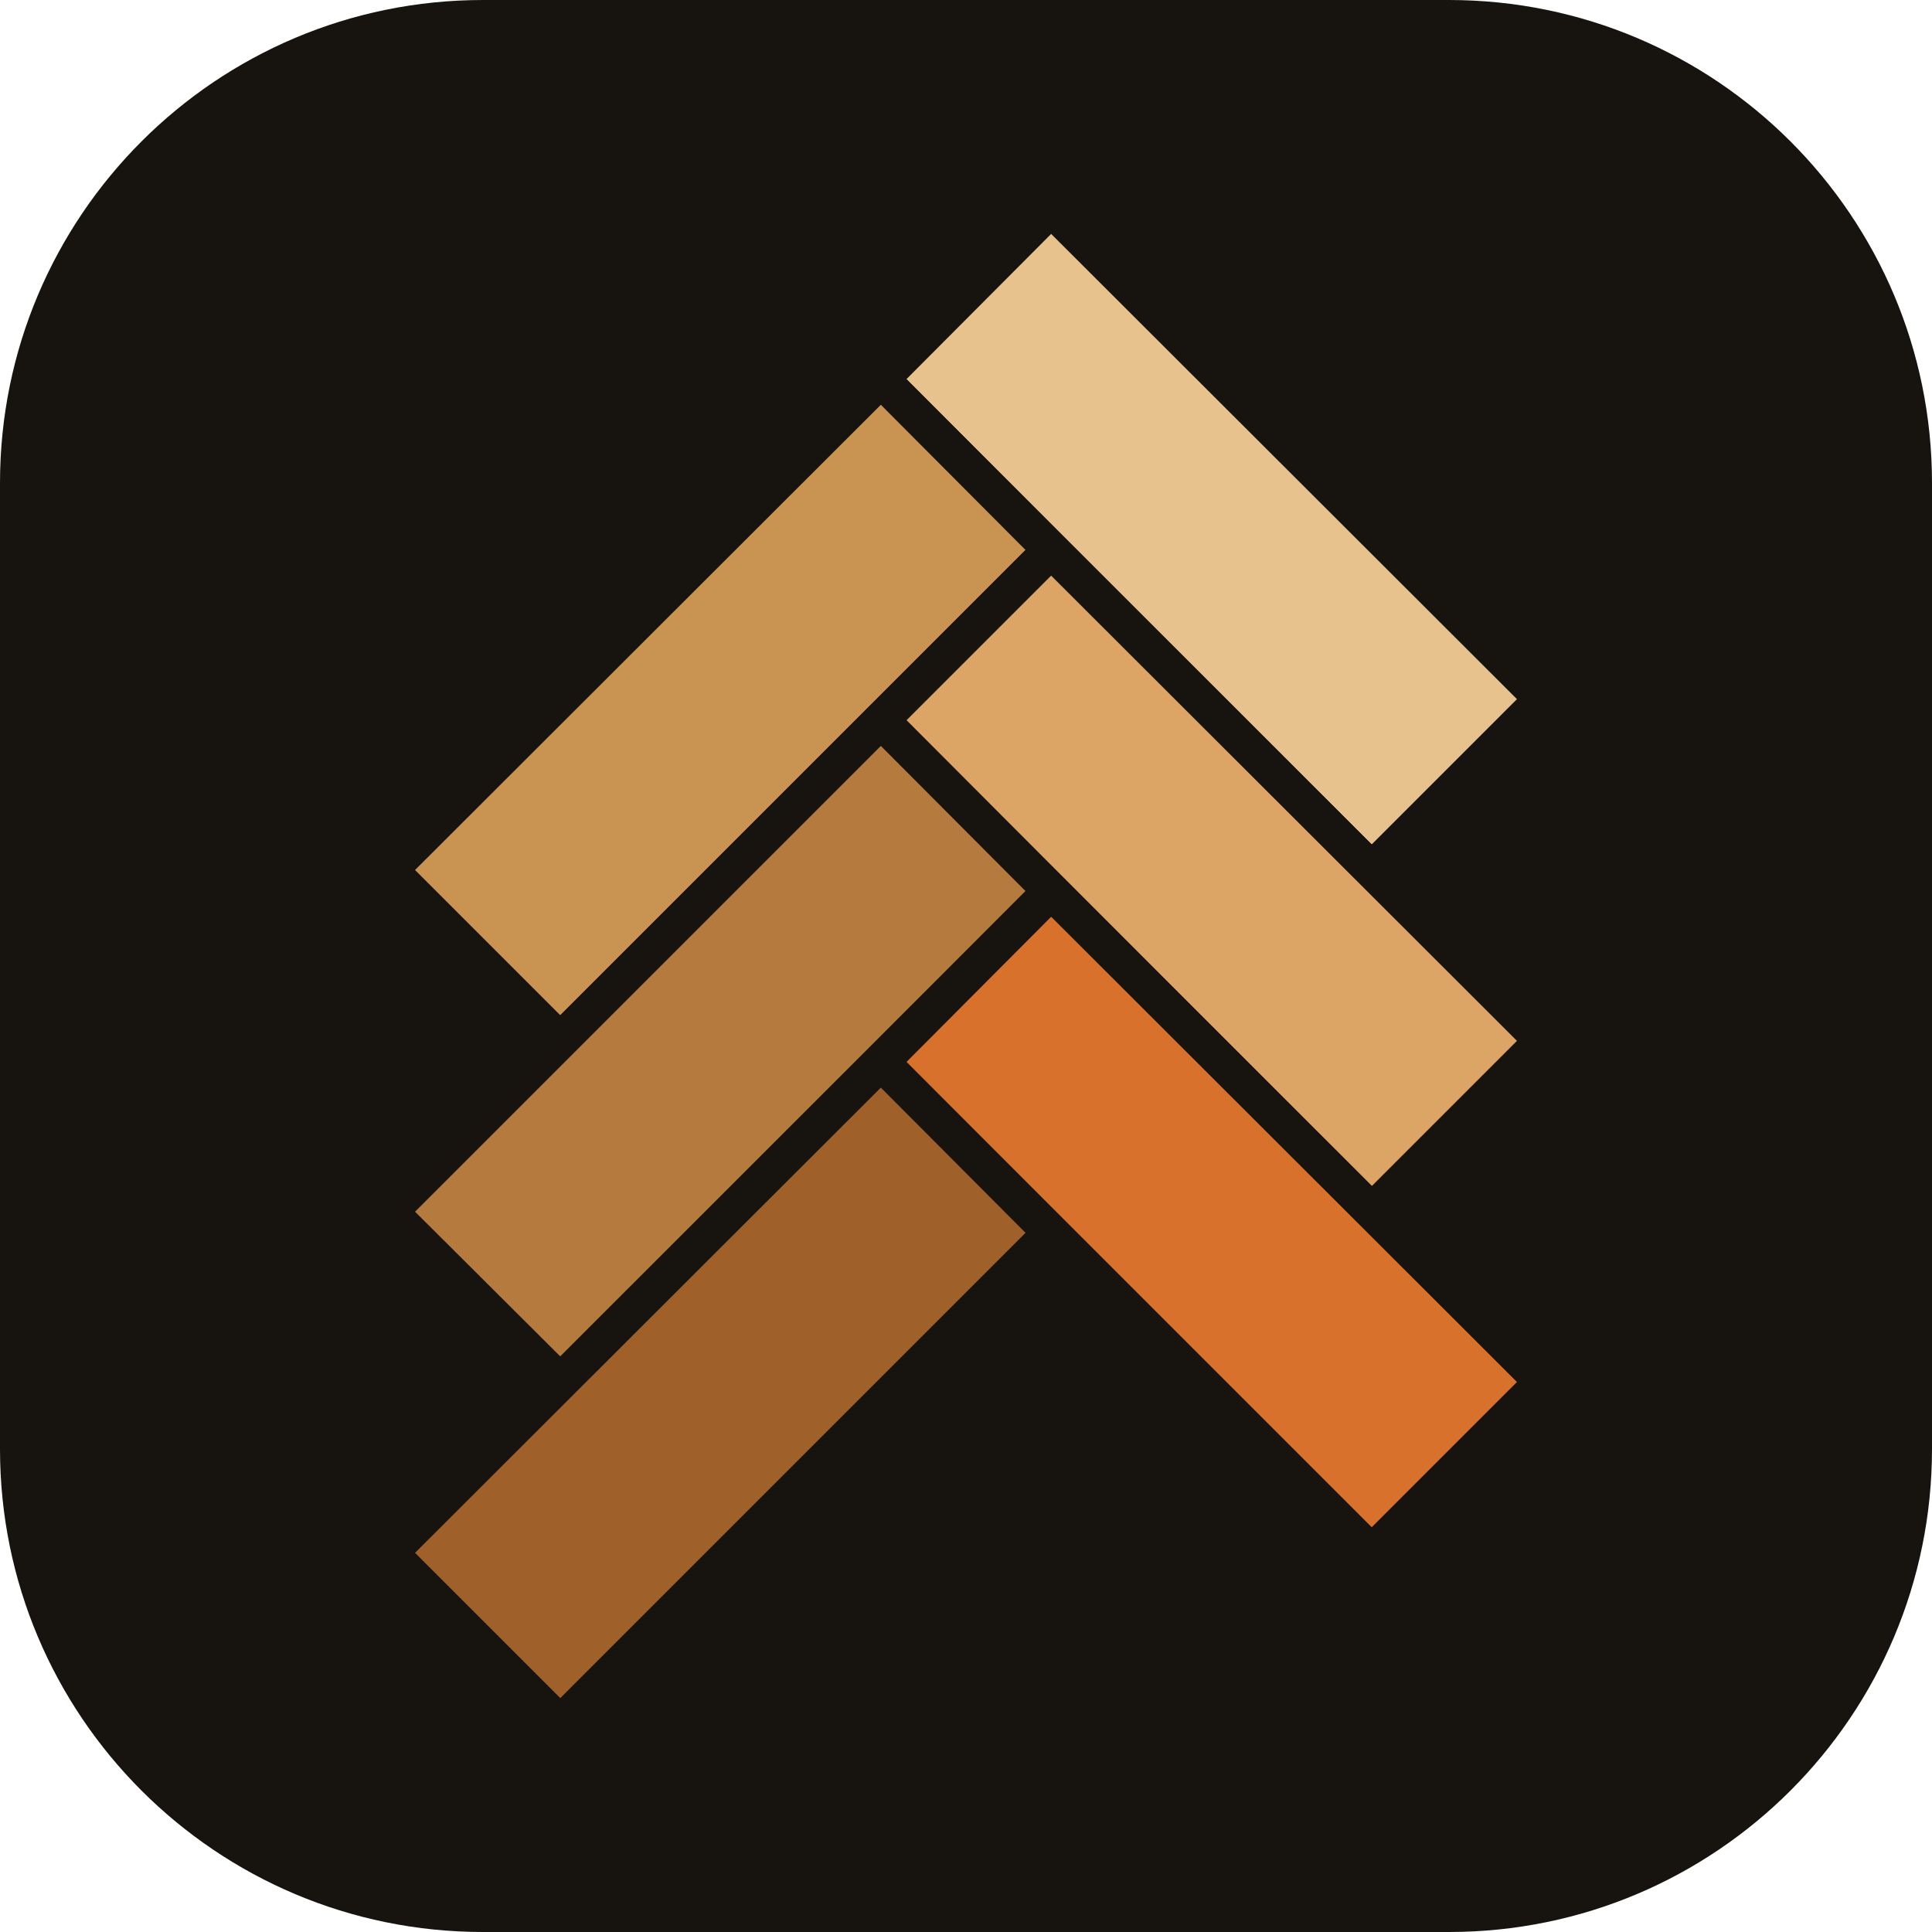
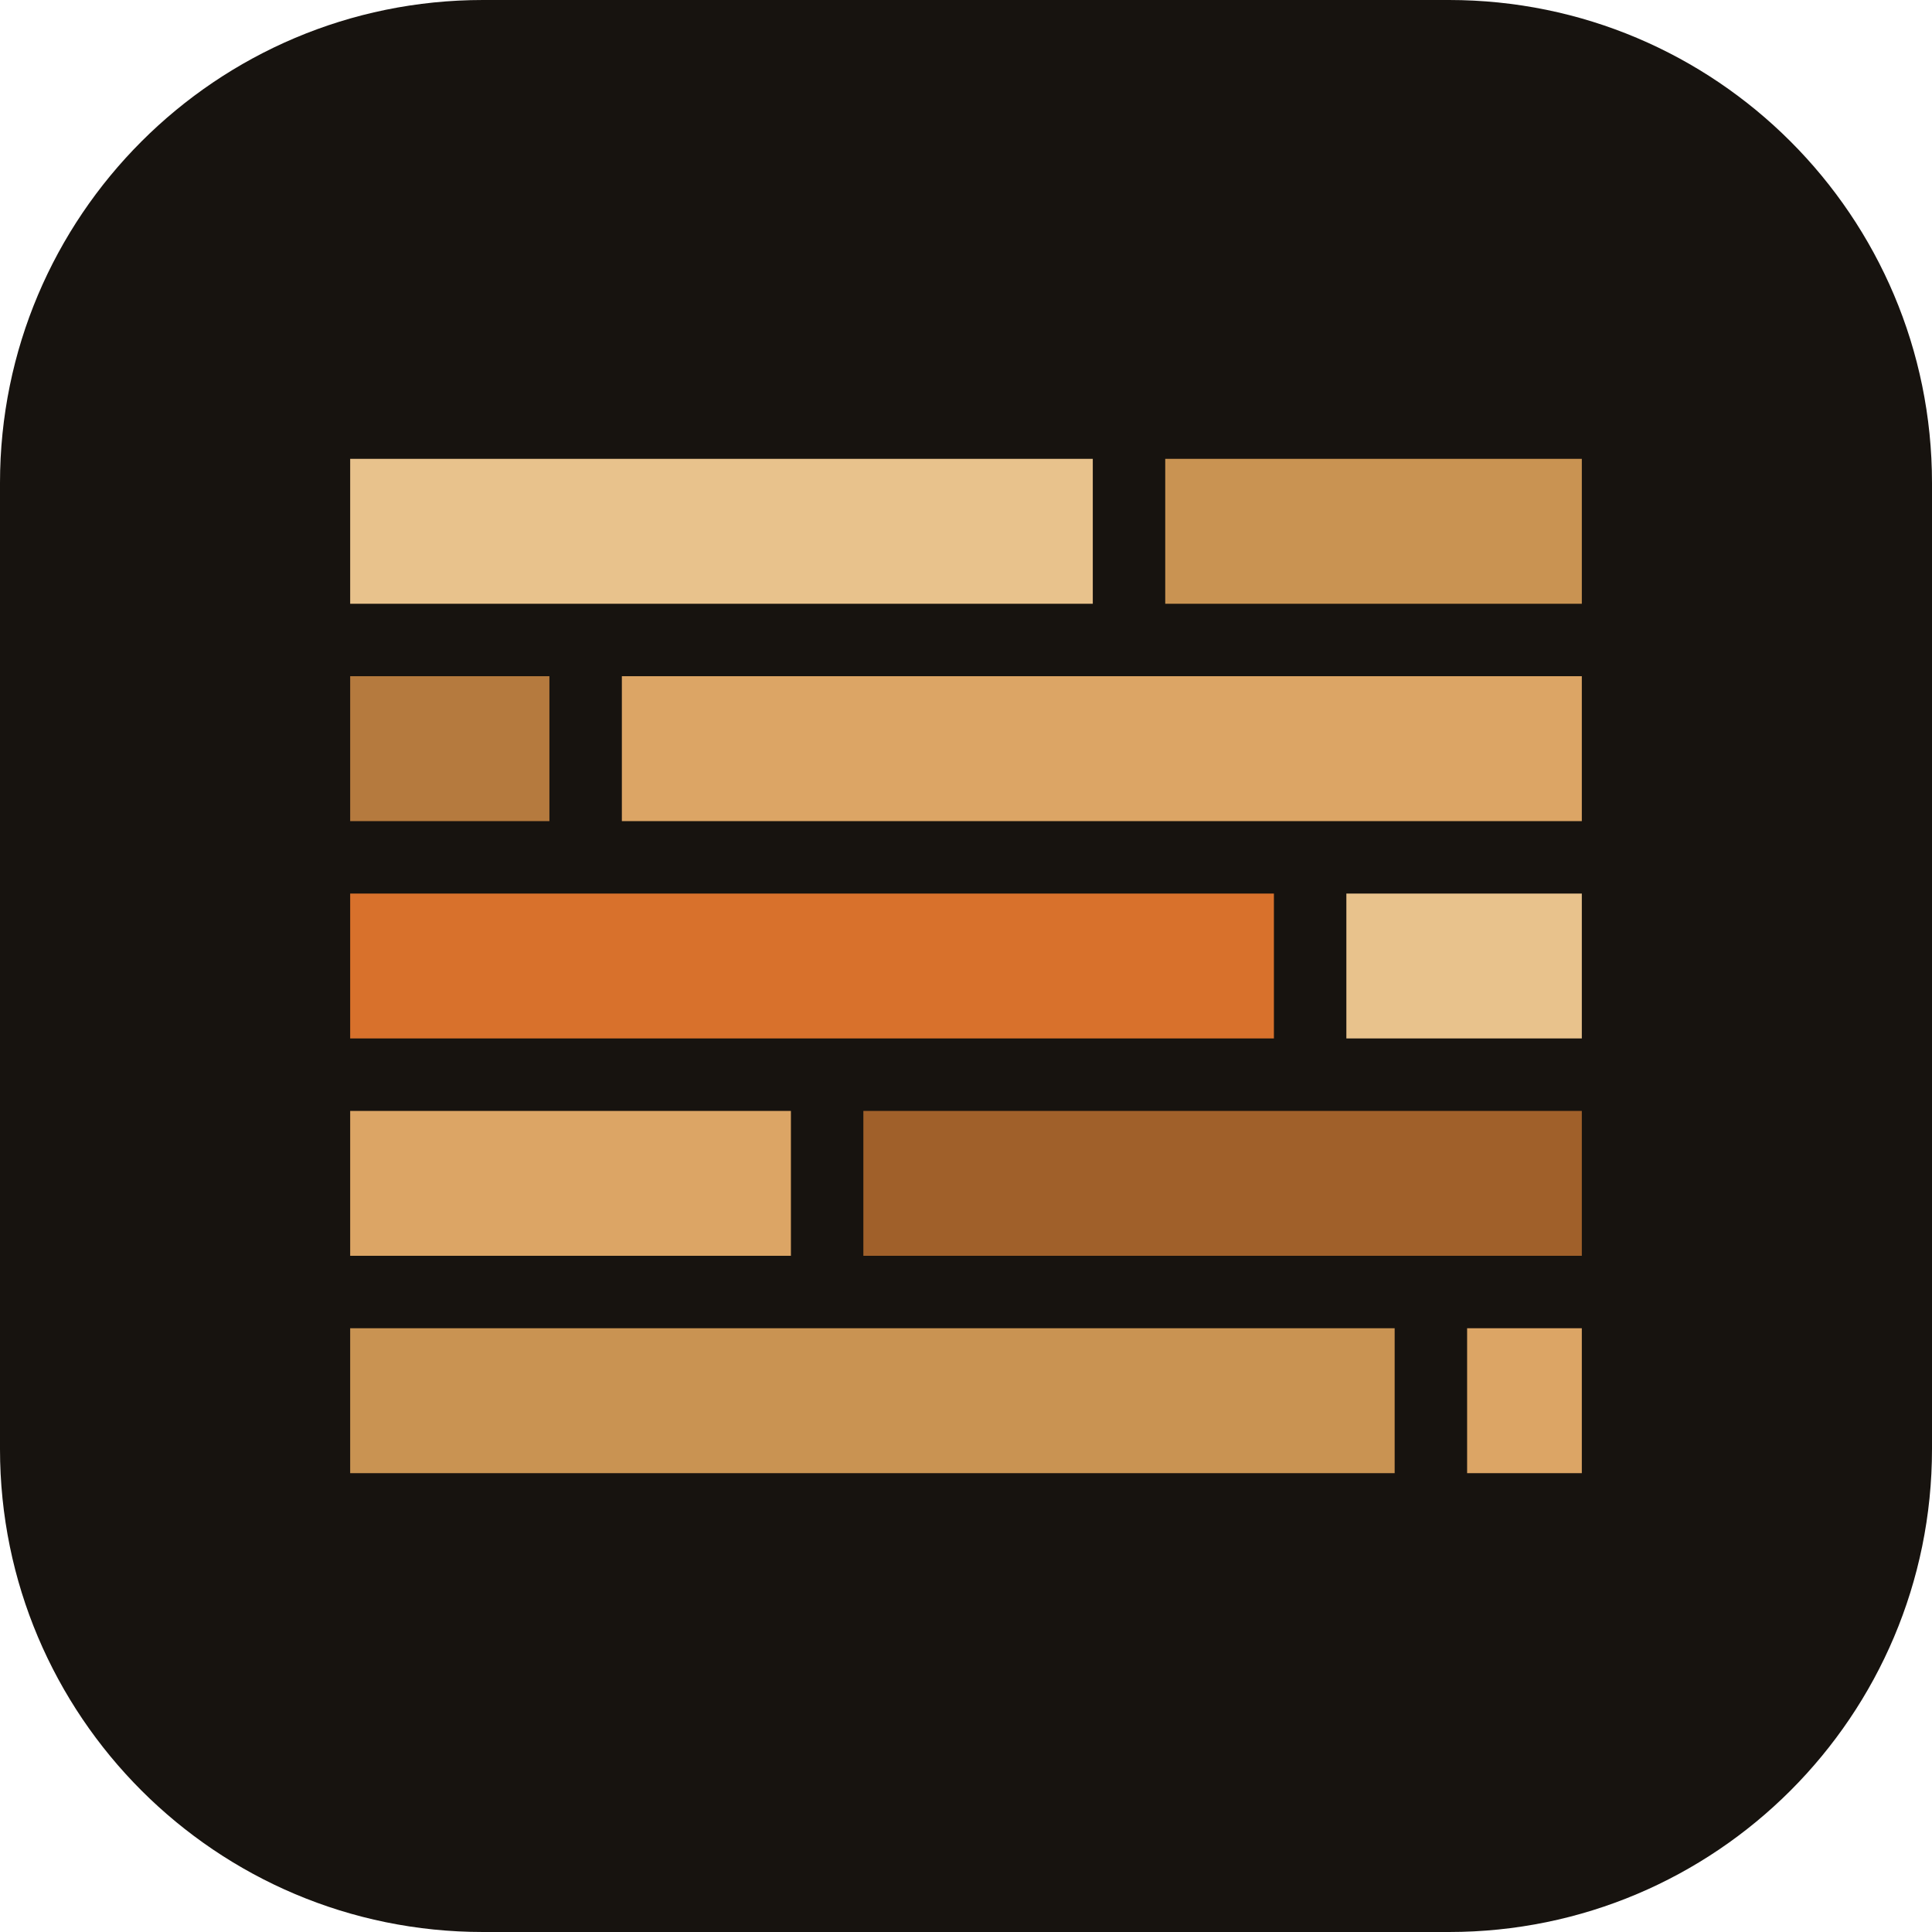
<svg xmlns="http://www.w3.org/2000/svg" viewBox="0 0 32 32" width="32" height="32">
  <rect width="32" height="32" rx="8" fill="#17130f" />
  <g stroke="#17130f" stroke-width="0.6" stroke-linejoin="round">
-     <polygon points="17.41,3.45 25.55,11.58 22.72,14.41 14.59,6.28" fill="#e8c28c" />
-     <polygon points="14.59,6.28 17.41,9.11 9.28,17.24 6.45,14.41" fill="#c99352" />
-     <polygon points="17.41,9.11 25.55,17.24 22.72,20.07 14.59,11.93" fill="#dca565" />
-     <polygon points="14.59,11.93 17.41,14.76 9.28,22.89 6.45,20.07" fill="#b57a3e" />
-     <polygon points="17.41,14.76 25.55,22.89 22.72,25.72 14.59,17.59" fill="#d8712c" />
-     <polygon points="14.59,17.59 17.41,20.42 9.28,28.55 6.45,25.72" fill="#a0602a" />
+     <polygon points="5.5,7.3 18.4,7.3 18.4,10.3 5.5,10.3" fill="#e8c28c" />
+     <polygon points="19,7.3 26.5,7.3 26.5,10.3 19,10.3" fill="#c99352" />
+     <polygon points="5.5,10.9 9.4,10.9 9.4,13.9 5.5,13.9" fill="#b57a3e" />
+     <polygon points="10,10.9 26.5,10.9 26.5,13.9 10,13.9" fill="#dca565" />
+     <polygon points="5.5,14.5 21.4,14.5 21.4,17.5 5.5,17.5" fill="#d8712c" />
+     <polygon points="22,14.5 26.5,14.5 26.5,17.5 22,17.5" fill="#e8c28c" />
+     <polygon points="5.5,18.1 13.4,18.1 13.4,21.1 5.5,21.1" fill="#dca565" />
+     <polygon points="14,18.1 26.5,18.1 26.5,21.1 14,21.1" fill="#a0602a" />
+     <polygon points="5.5,21.7 23.4,21.7 23.4,24.7 5.5,24.7" fill="#c99352" />
+     <polygon points="24,21.7 26.5,21.7 26.5,24.7 24,24.7" fill="#dca565" />
  </g>
</svg>
